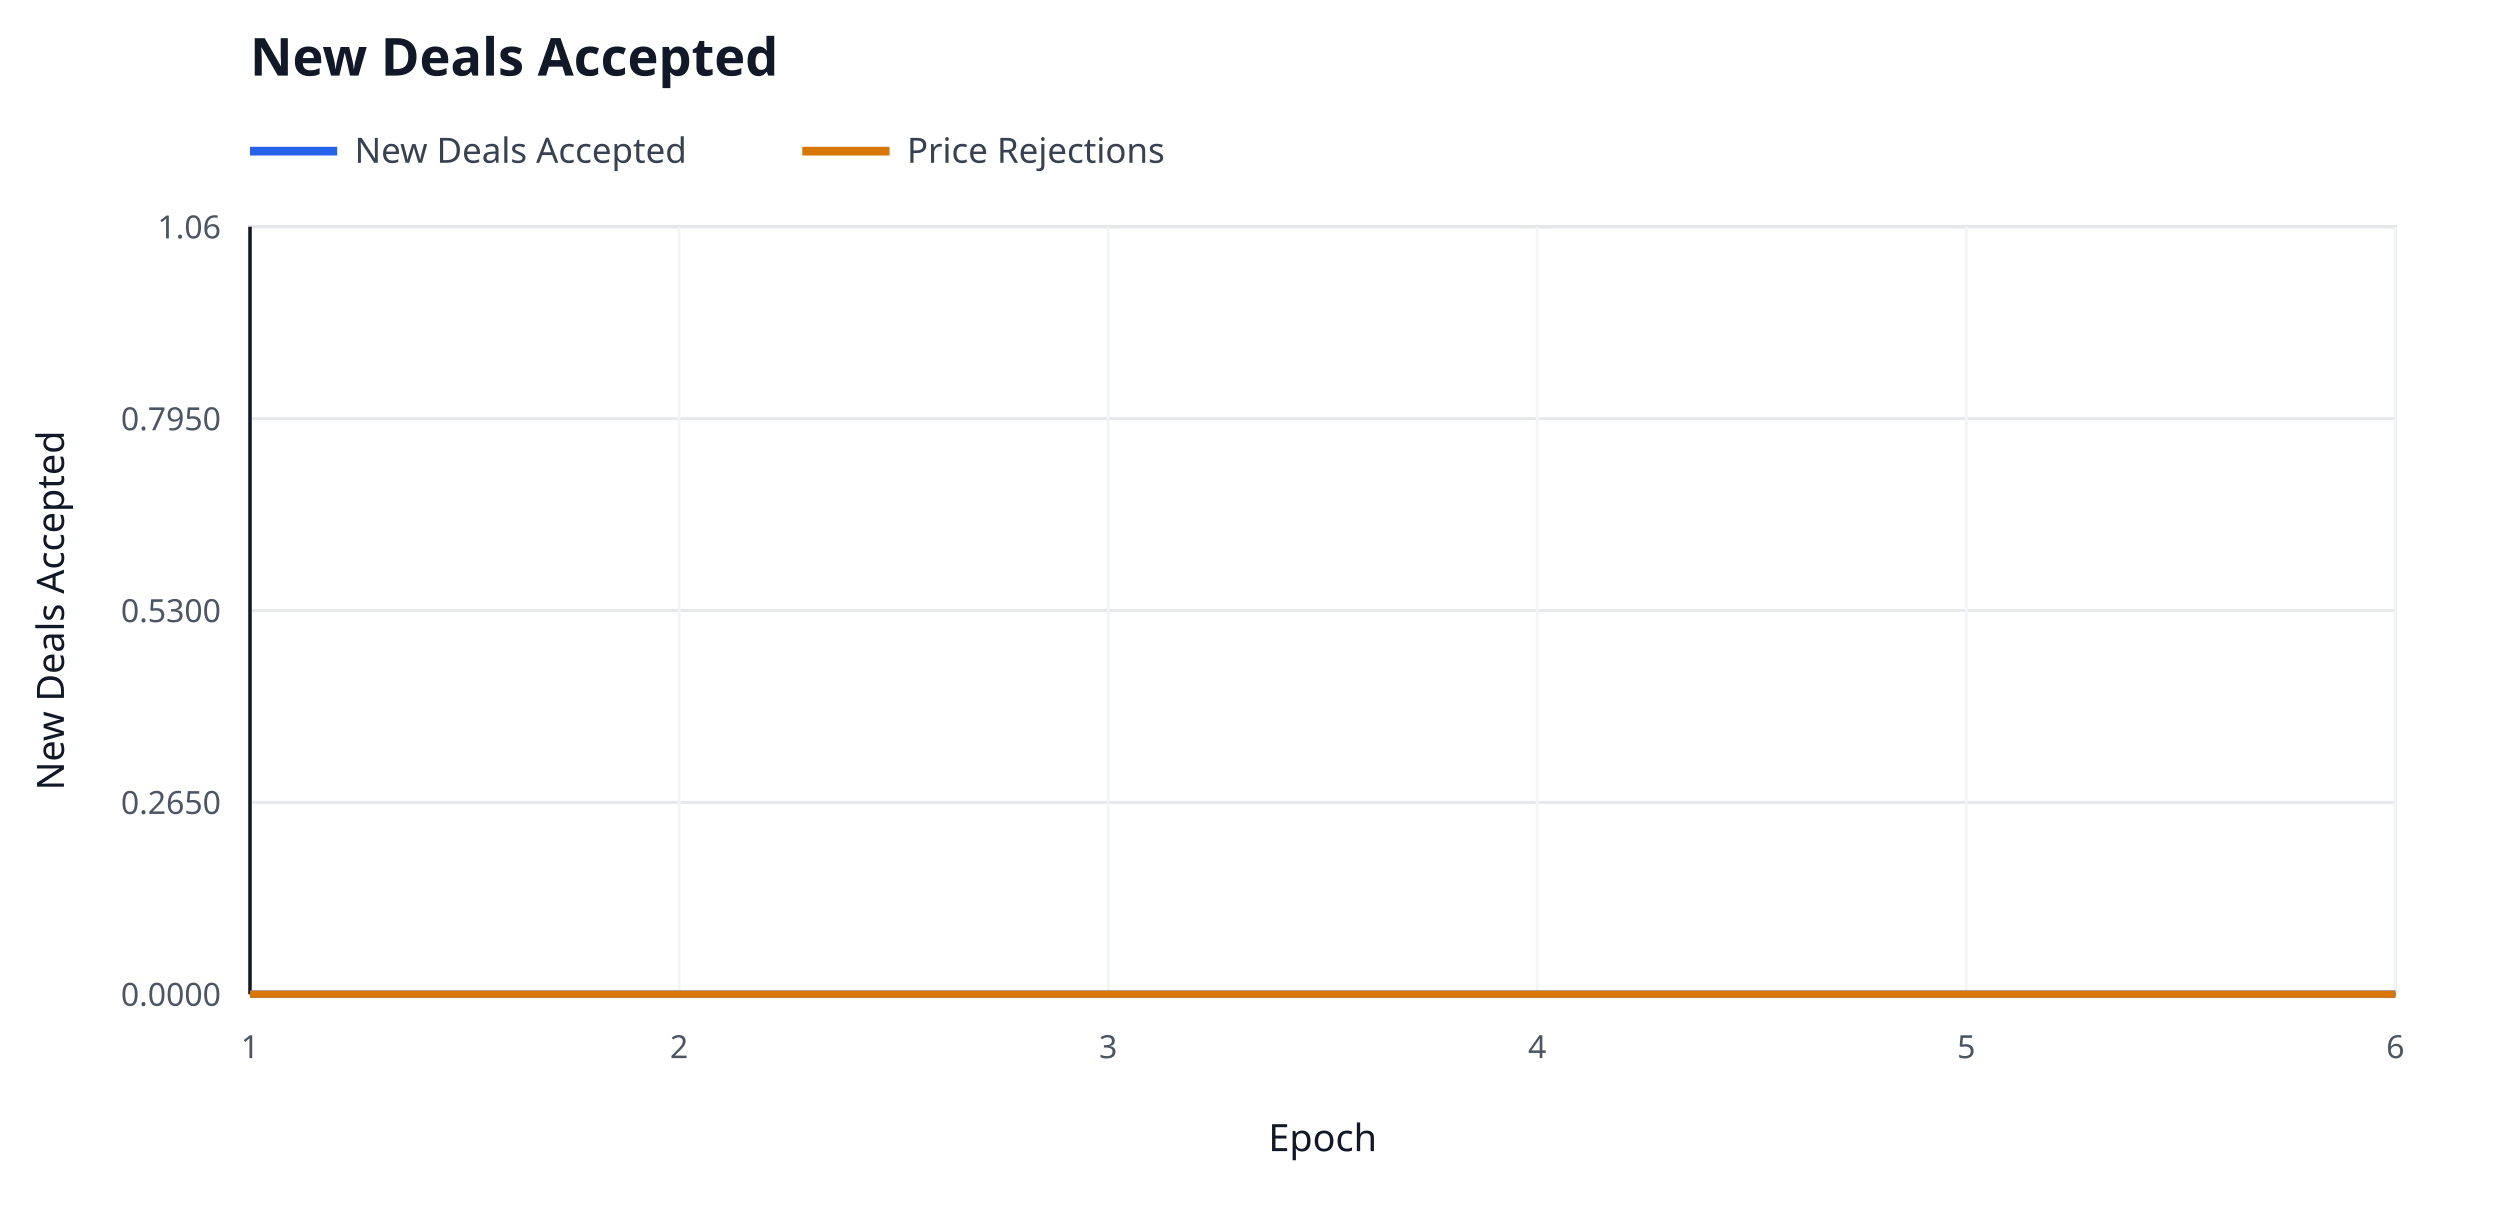
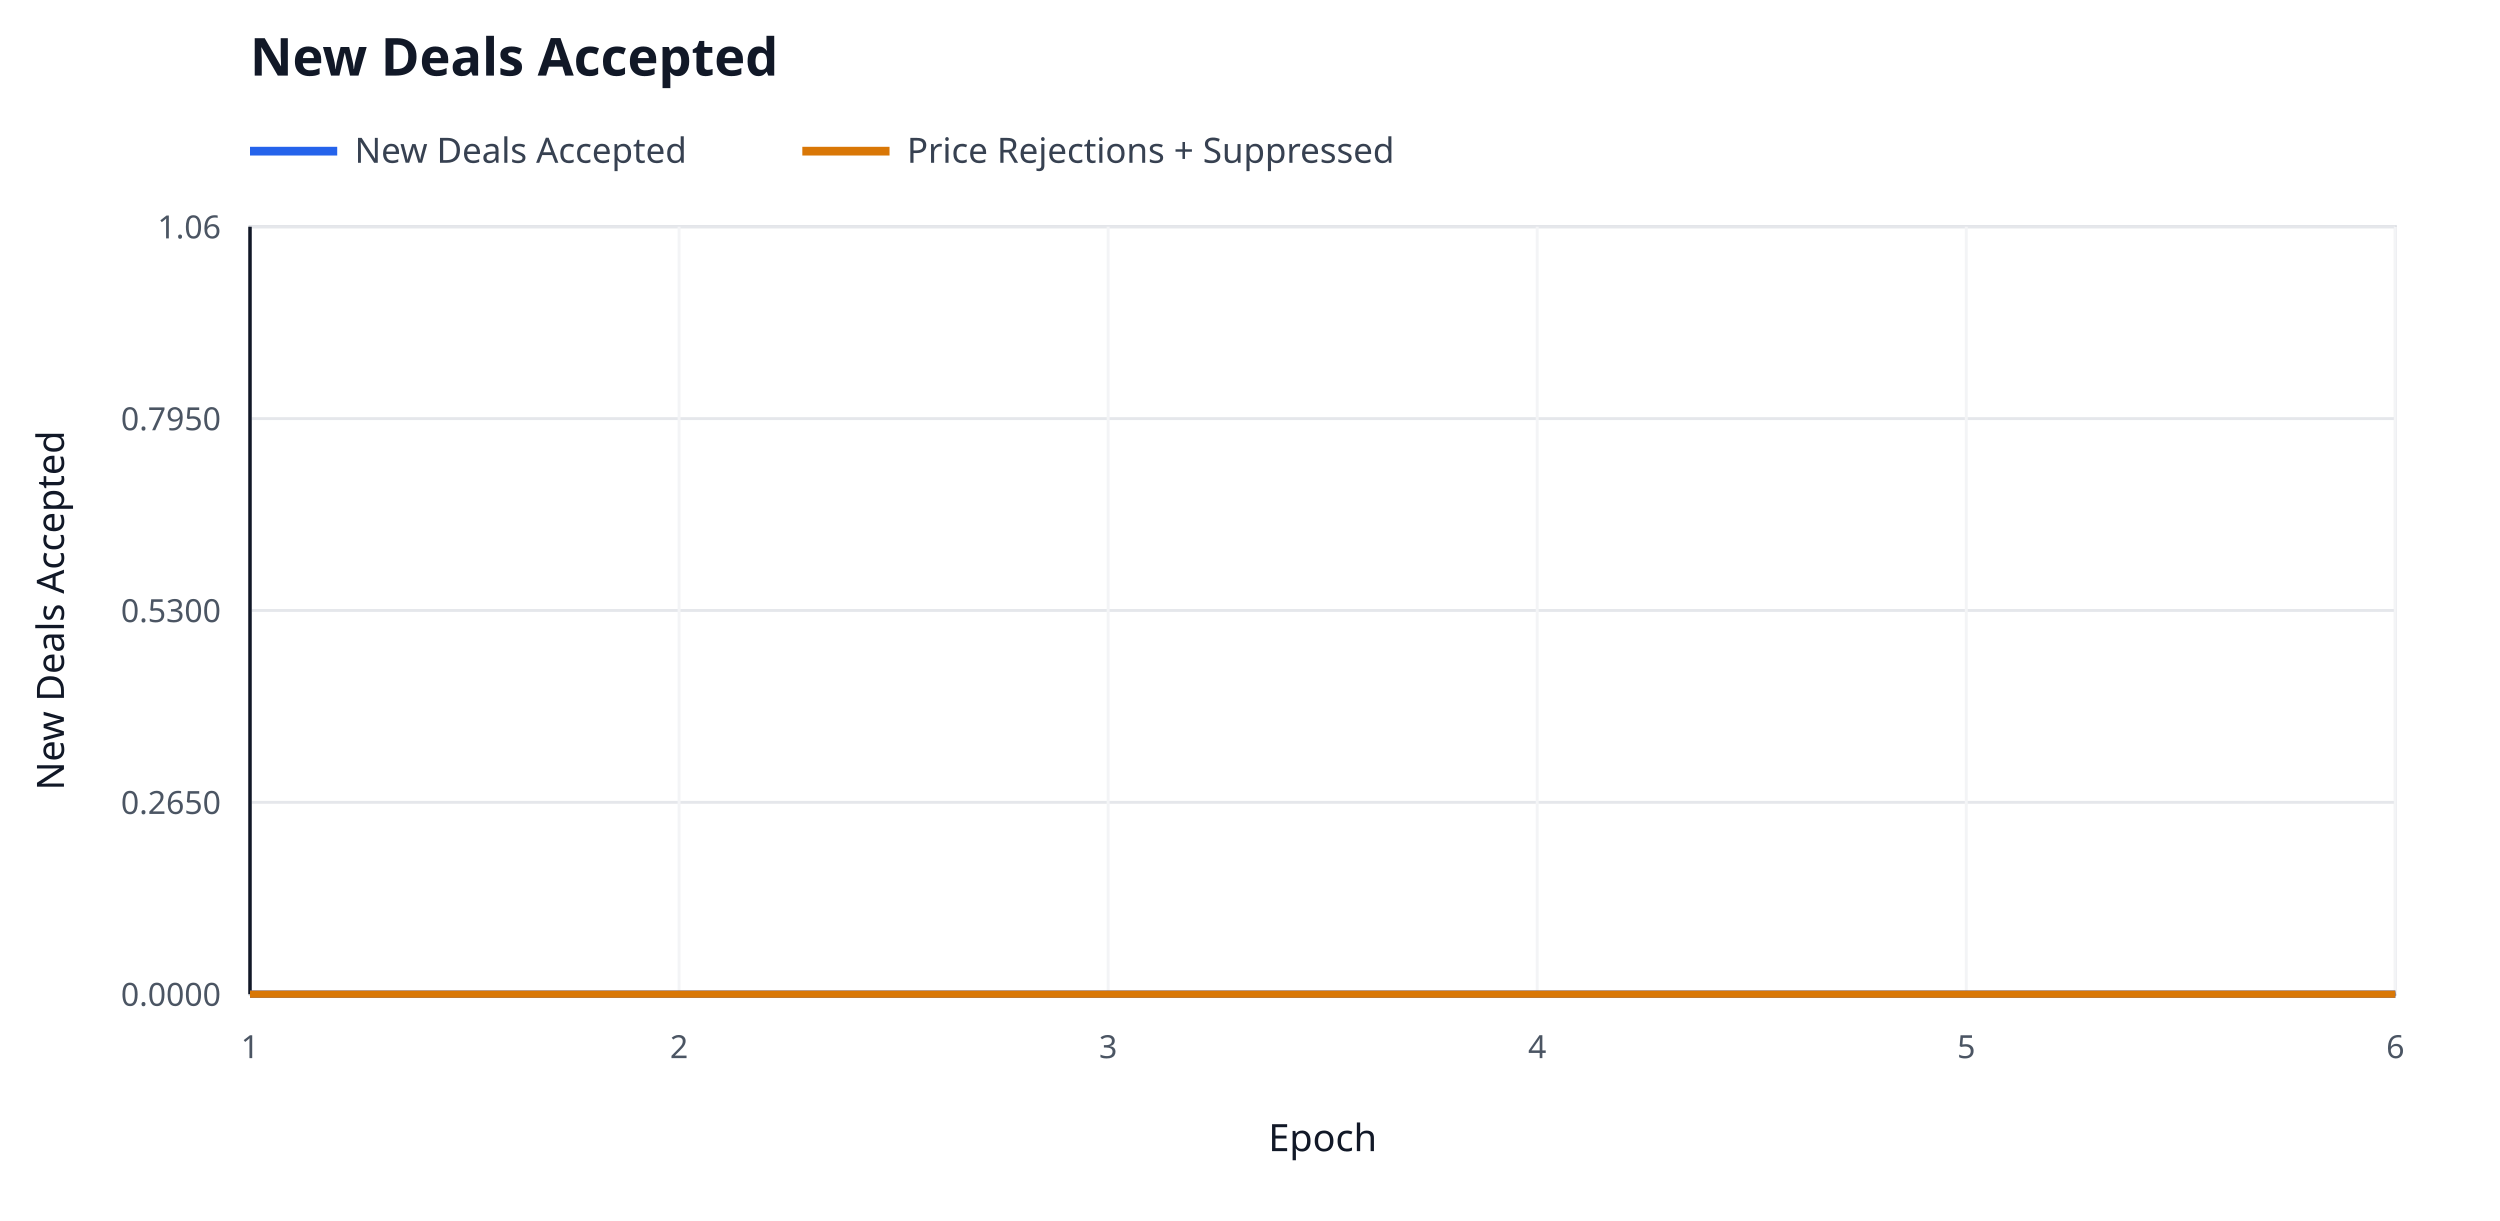
<svg xmlns="http://www.w3.org/2000/svg" width="860" height="420" viewBox="0 0 860 420">
  <rect width="100%" height="100%" fill="#ffffff" />
  <text x="86" y="26" font-family="sans-serif" font-size="18" font-weight="700" fill="#111827">New Deals Accepted</text>
  <line x1="86" y1="52" x2="116" y2="52" stroke="#2563eb" stroke-width="3" />
  <text x="122" y="56" font-family="sans-serif" font-size="12" fill="#374151">New Deals Accepted</text>
  <line x1="276" y1="52" x2="306" y2="52" stroke="#d97706" stroke-width="3" />
-   <text x="312" y="56" font-family="sans-serif" font-size="12" fill="#374151">Price Rejections</text>
+   <text x="312" y="56" font-family="sans-serif" font-size="12" fill="#374151">Price Rejections + Suppressed</text>
  <rect x="86" y="78" width="738" height="264" fill="#ffffff" stroke="#d1d5db" />
  <line x1="86" y1="342.0" x2="824" y2="342.0" stroke="#e5e7eb" stroke-width="1" />
  <text x="76" y="346.0" font-family="sans-serif" font-size="11" text-anchor="end" fill="#4b5563">0.0000</text>
  <line x1="86" y1="276.0" x2="824" y2="276.0" stroke="#e5e7eb" stroke-width="1" />
  <text x="76" y="280.0" font-family="sans-serif" font-size="11" text-anchor="end" fill="#4b5563">0.2650</text>
  <line x1="86" y1="210.0" x2="824" y2="210.0" stroke="#e5e7eb" stroke-width="1" />
  <text x="76" y="214.0" font-family="sans-serif" font-size="11" text-anchor="end" fill="#4b5563">0.5300</text>
  <line x1="86" y1="144.0" x2="824" y2="144.0" stroke="#e5e7eb" stroke-width="1" />
  <text x="76" y="148.0" font-family="sans-serif" font-size="11" text-anchor="end" fill="#4b5563">0.7950</text>
  <line x1="86" y1="78.0" x2="824" y2="78.0" stroke="#e5e7eb" stroke-width="1" />
  <text x="76" y="82.0" font-family="sans-serif" font-size="11" text-anchor="end" fill="#4b5563">1.06</text>
  <line x1="86.0" y1="78" x2="86.0" y2="342" stroke="#f3f4f6" stroke-width="1" />
  <text x="86.0" y="364" font-family="sans-serif" font-size="11" text-anchor="middle" fill="#4b5563">1</text>
  <line x1="233.6" y1="78" x2="233.6" y2="342" stroke="#f3f4f6" stroke-width="1" />
  <text x="233.6" y="364" font-family="sans-serif" font-size="11" text-anchor="middle" fill="#4b5563">2</text>
  <line x1="381.2" y1="78" x2="381.2" y2="342" stroke="#f3f4f6" stroke-width="1" />
  <text x="381.2" y="364" font-family="sans-serif" font-size="11" text-anchor="middle" fill="#4b5563">3</text>
  <line x1="528.8" y1="78" x2="528.8" y2="342" stroke="#f3f4f6" stroke-width="1" />
  <text x="528.8" y="364" font-family="sans-serif" font-size="11" text-anchor="middle" fill="#4b5563">4</text>
  <line x1="676.4" y1="78" x2="676.4" y2="342" stroke="#f3f4f6" stroke-width="1" />
  <text x="676.4" y="364" font-family="sans-serif" font-size="11" text-anchor="middle" fill="#4b5563">5</text>
  <line x1="824.0" y1="78" x2="824.0" y2="342" stroke="#f3f4f6" stroke-width="1" />
  <text x="824.0" y="364" font-family="sans-serif" font-size="11" text-anchor="middle" fill="#4b5563">6</text>
  <line x1="86" y1="342" x2="824" y2="342" stroke="#111827" stroke-width="1.2" />
  <line x1="86" y1="78" x2="86" y2="342" stroke="#111827" stroke-width="1.2" />
  <text x="455.0" y="396" font-family="sans-serif" font-size="13" text-anchor="middle" fill="#111827">Epoch</text>
  <text transform="translate(22 210.0) rotate(-90)" font-family="sans-serif" font-size="13" text-anchor="middle" fill="#111827">New Deals Accepted</text>
  <polyline fill="none" stroke="#2563eb" stroke-width="2.5" points="86.0,342.0 233.6,342.0 381.2,342.0 528.8,342.0 676.4,342.0 824.0,342.0" />
  <polyline fill="none" stroke="#d97706" stroke-width="2.5" points="86.0,342.0 233.6,342.0 381.2,342.0 528.8,342.0 676.4,342.0 824.0,342.0" />
</svg>
